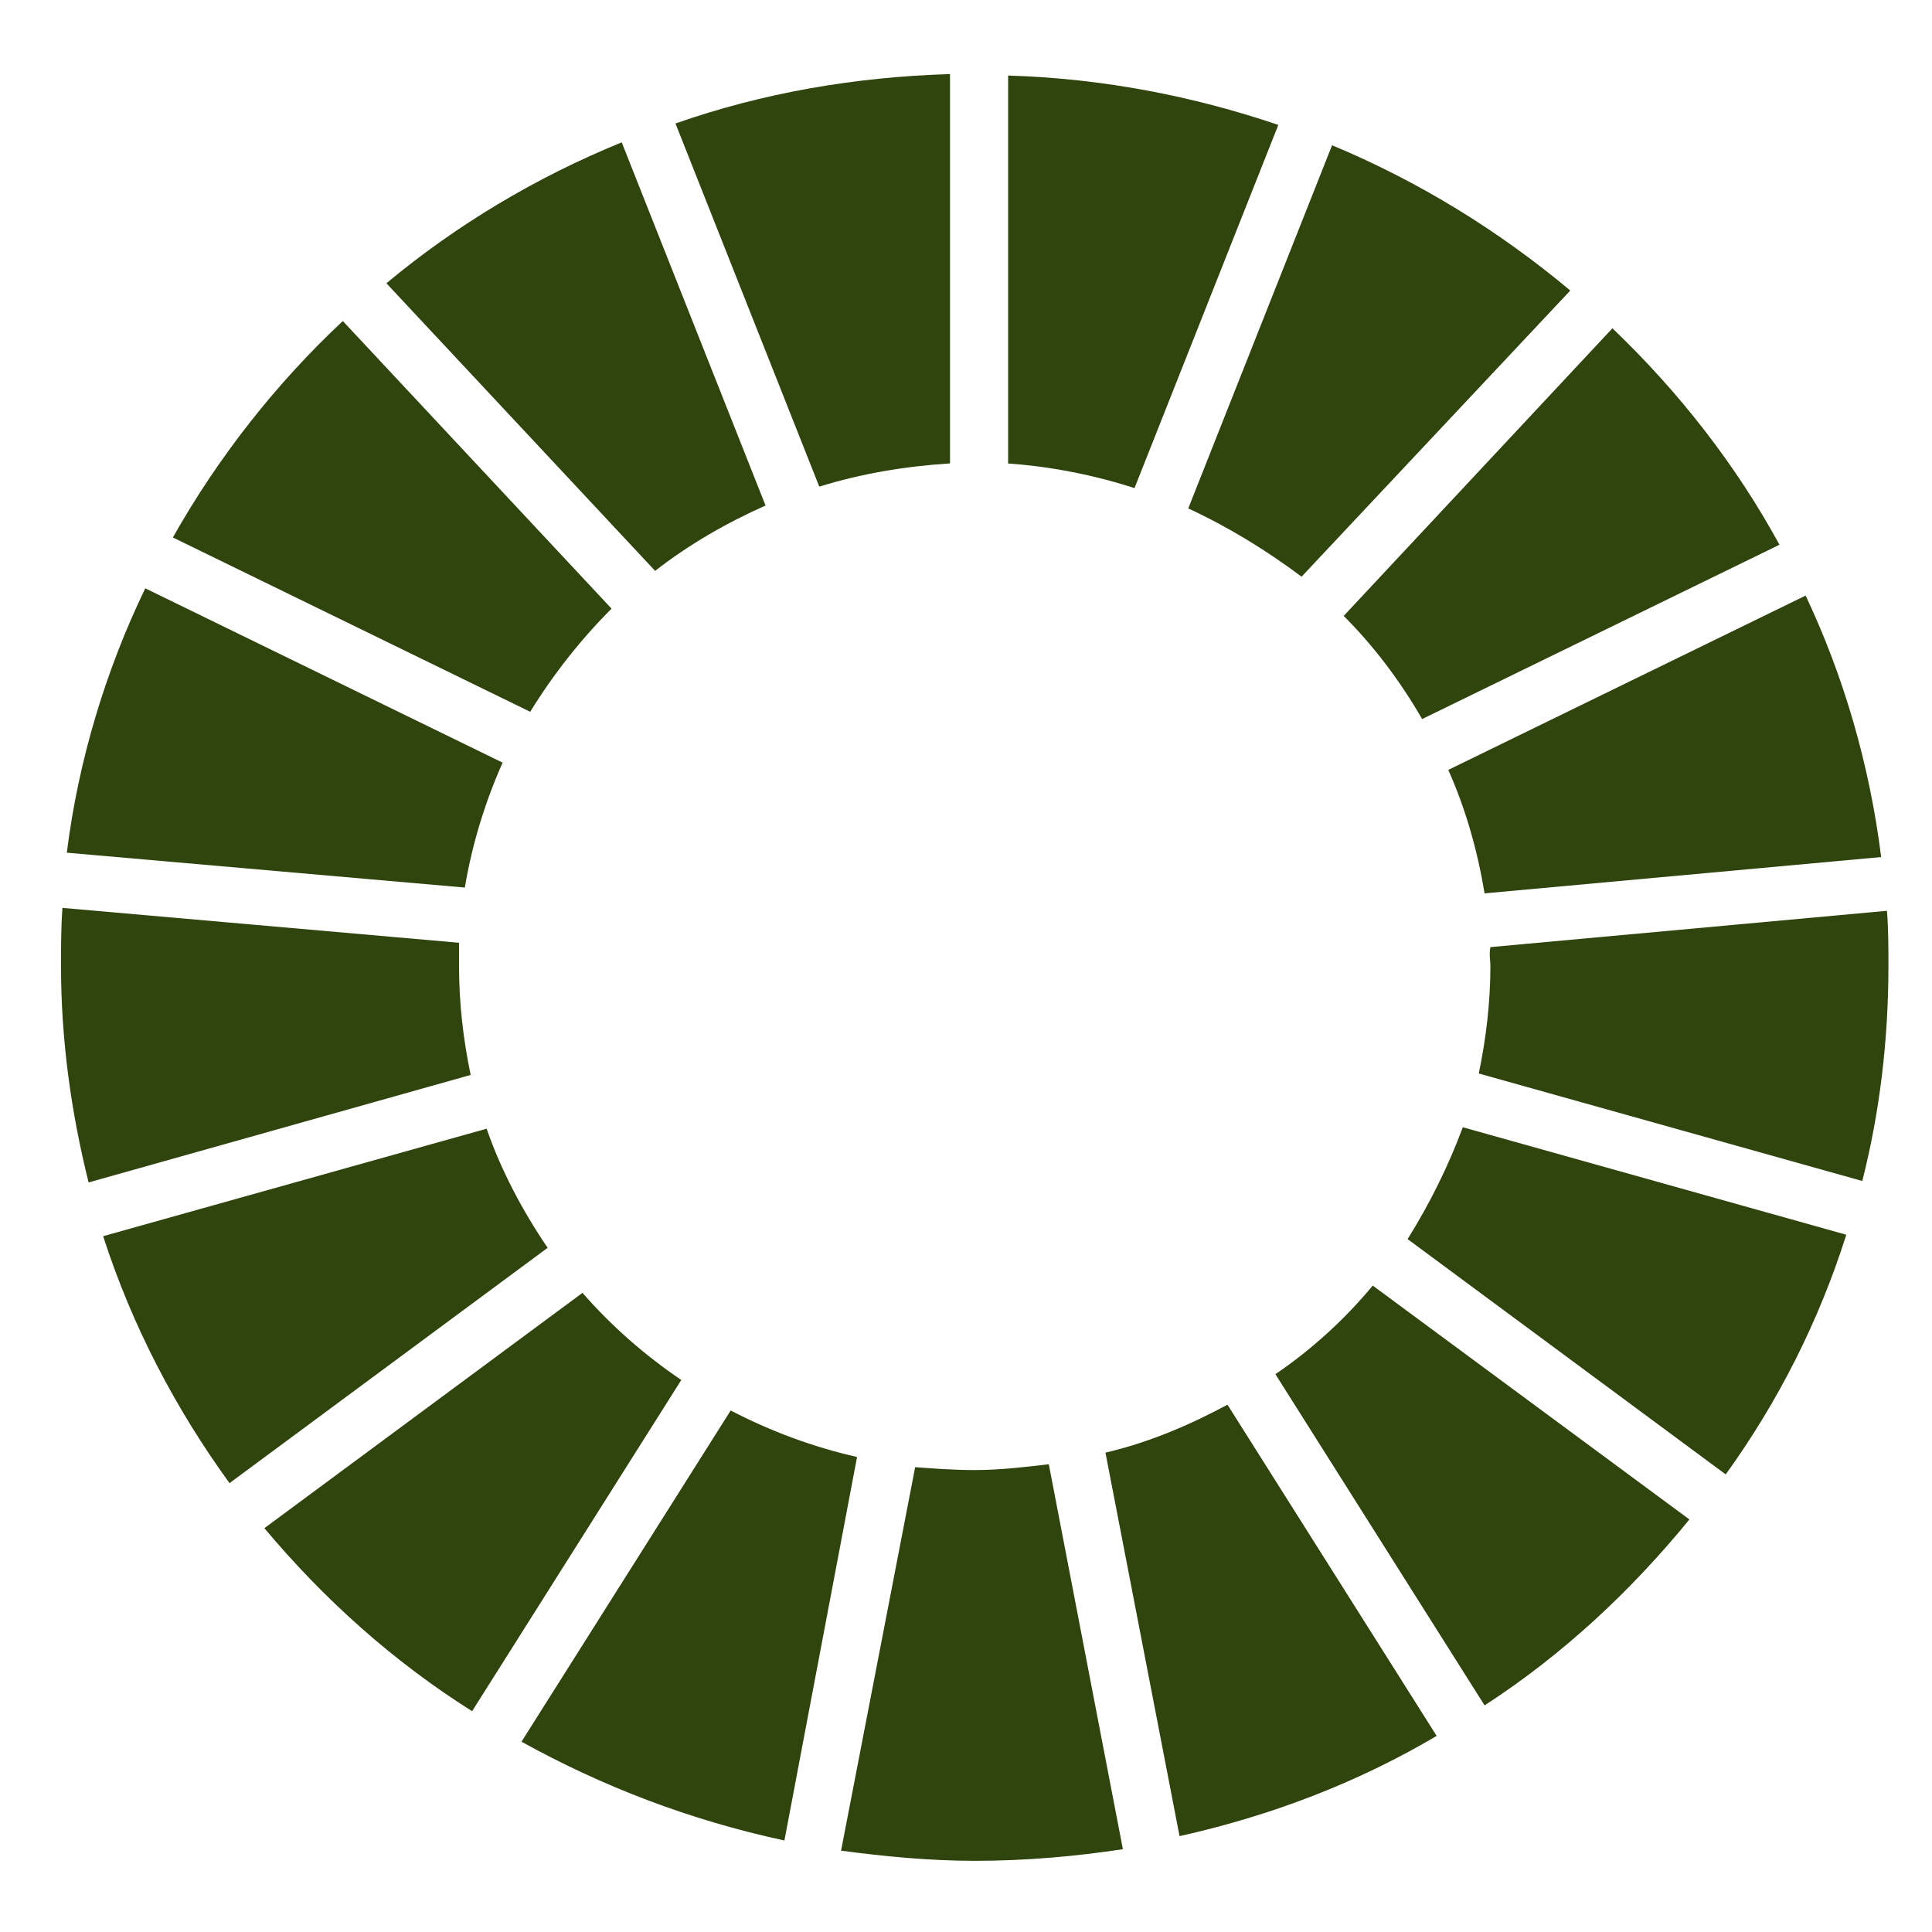
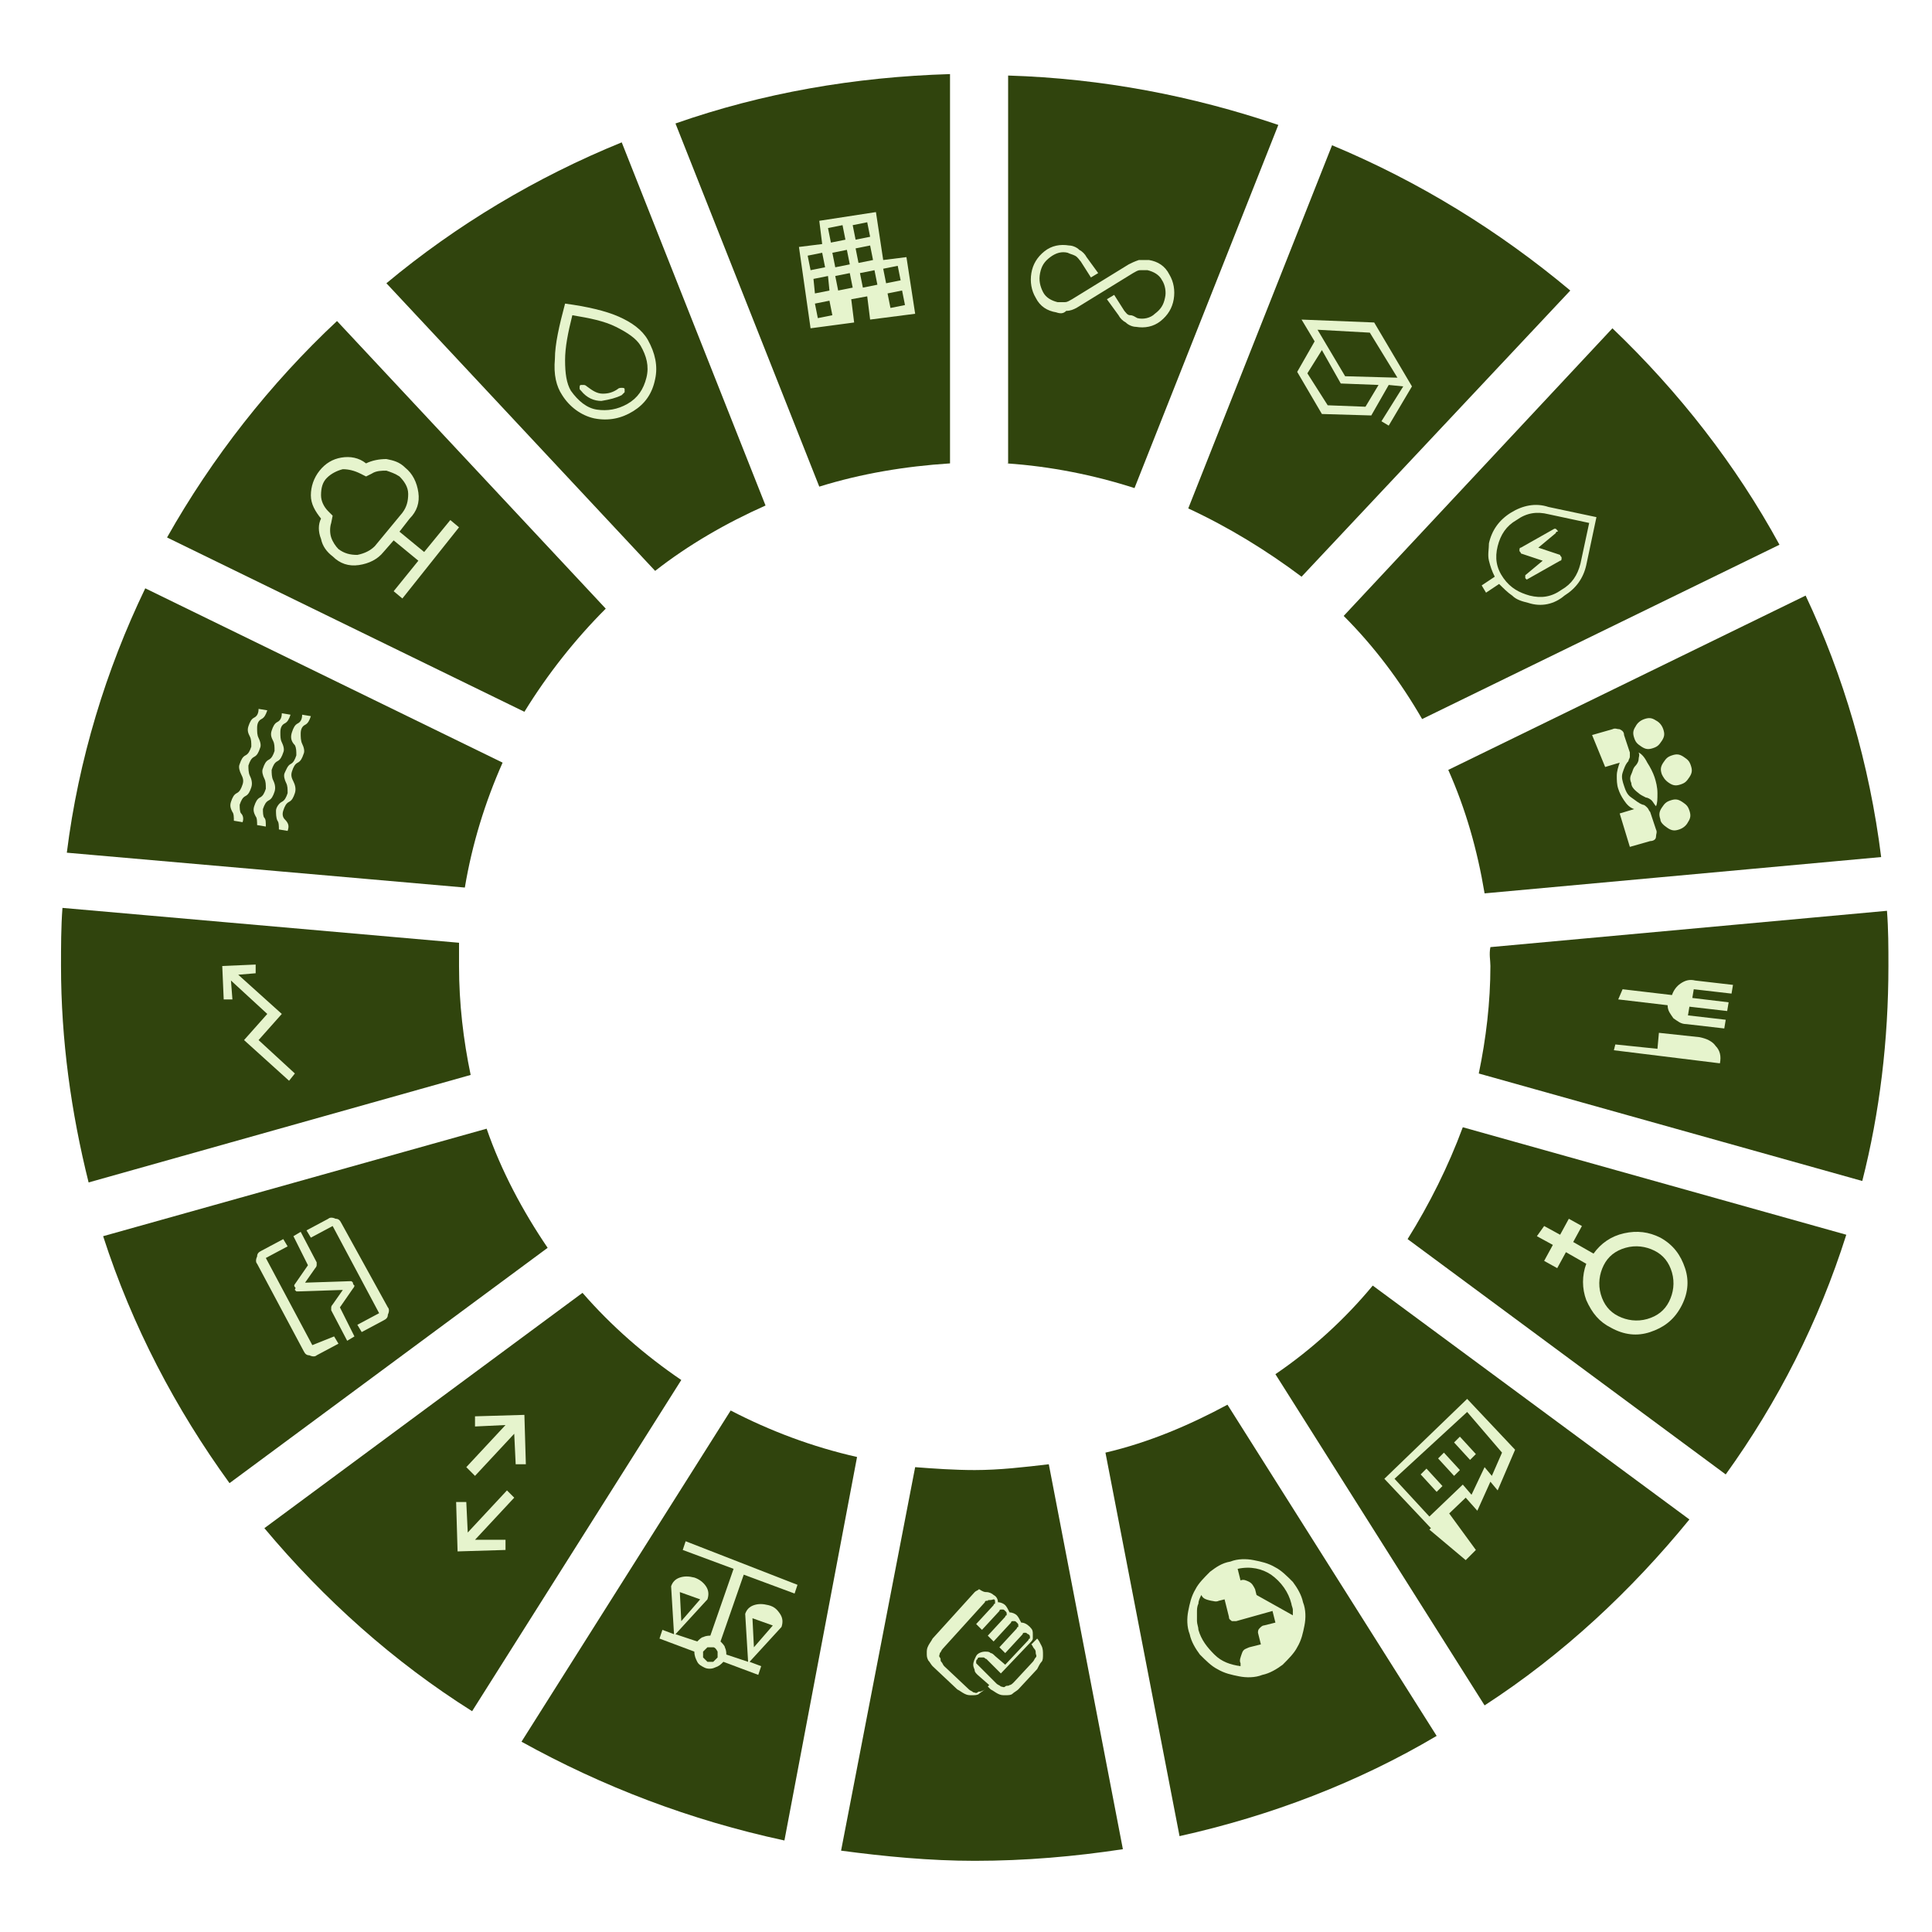
<svg xmlns="http://www.w3.org/2000/svg" version="1.1" id="Camada_1" x="0px" y="0px" viewBox="0 0 133 133" style="enable-background:new 0 0 133 133;" xml:space="preserve">
  <style type="text/css">
	.st0{fill:#30440D;}
+ 	.st1{fill:#E6F4CD;}
</style>
-   <path class="st0" d="M36.5,49c1.6-2.6,3.5-5,5.6-7.1L23.6,22.1C19,26.4,15,31.5,11.9,37L36.5,49z" />
+   <path class="st0" d="M36.1,49c1.6-2.6,3.5-5,5.6-7.1L23.2,22.1c-4.6,4.3-8.6,9.4-11.7,14.9L36.1,49z" />
  <path class="st0" d="M81.8,35c2.8,1.3,5.4,2.9,7.8,4.7L108.1,20c-4.9-4.1-10.4-7.5-16.4-10L81.8,35z" />
  <path class="st0" d="M124.3,41L99.7,53c1.2,2.7,2,5.5,2.5,8.5l27.3-2.5C128.7,52.6,126.9,46.5,124.3,41" />
  <path class="st0" d="M97.9,49.5l24.6-12c-3-5.5-6.9-10.5-11.5-14.9L92.5,42.4C94.6,44.5,96.4,46.9,97.9,49.5" />
  <path class="st0" d="M31.6,66.5c0-0.5,0-1.1,0-1.6L4.3,62.5c-0.1,1.3-0.1,2.7-0.1,4c0,5.1,0.7,10.1,1.9,14.9L32.4,74  C31.9,71.6,31.6,69.1,31.6,66.5" />
  <path class="st0" d="M94.5,88.5c-1.9,2.3-4.2,4.4-6.7,6.1l14.4,22.8c5.4-3.5,10.1-7.9,14.1-12.8L94.5,88.5z" />
  <path class="st0" d="M102.6,66.5c0,2.5-0.3,5-0.8,7.4l26.4,7.4c1.2-4.7,1.8-9.7,1.8-14.8c0-1.3,0-2.5-0.1-3.8l-27.3,2.5  C102.5,65.7,102.6,66.1,102.6,66.5" />
  <path class="st0" d="M40.1,89l-21.9,16.2c4.1,4.9,8.9,9.2,14.3,12.6L46.9,95C44.4,93.3,42.1,91.3,40.1,89" />
  <path class="st0" d="M32,61.1c0.5-3,1.4-5.9,2.6-8.6L10,40.5c-2.7,5.6-4.6,11.8-5.4,18.2L32,61.1z" />
  <path class="st0" d="M98.9,119.5L84.5,96.7c-2.6,1.4-5.4,2.6-8.4,3.3l5.1,26.4C87.5,125,93.5,122.7,98.9,119.5" />
  <path class="st0" d="M100.7,77.6c-1,2.7-2.3,5.3-3.8,7.7l21.9,16.2c3.6-5,6.4-10.5,8.3-16.5L100.7,77.6z" />
  <path class="st0" d="M72.2,100.8c-1.7,0.2-3.4,0.4-5.1,0.4c-1.4,0-2.8-0.1-4.1-0.2l-5.1,26.4c3,0.4,6.1,0.7,9.2,0.7  c3.5,0,6.9-0.3,10.2-0.8L72.2,100.8z" />
  <path class="st0" d="M69.3,31.9c3,0.2,6,0.8,8.8,1.7l9.9-25c-5.9-2-12.1-3.2-18.6-3.4v26.7H69.3z" />
  <path class="st0" d="M59,100.3c-3.1-0.7-6-1.8-8.7-3.2l-14.4,22.8c5.6,3.1,11.6,5.4,18.1,6.8L59,100.3z" />
  <path class="st0" d="M56.4,33.5c2.9-0.9,5.9-1.4,9-1.6V5.1c-6.6,0.2-12.9,1.3-18.9,3.4L56.4,33.5z" />
  <path class="st0" d="M37.7,85.9c-1.7-2.5-3.2-5.3-4.2-8.2L7.1,85.1c2,6.2,5,11.9,8.7,17L37.7,85.9z" />
  <path class="st0" d="M45.1,39.3c2.3-1.8,4.9-3.3,7.6-4.5l-9.9-25c-5.9,2.4-11.4,5.7-16.2,9.7L45.1,39.3z" />
+   <g>
+     <path class="st1" d="M42.8,27.2C42.9,27.1,43,27,43,27c0-0.1,0-0.1,0-0.2c0-0.1-0.1-0.1-0.2-0.1c-0.1,0-0.2,0-0.3,0.1   c-0.3,0.2-0.6,0.3-1,0.3s-0.7-0.2-1.1-0.5c0,0-0.1-0.1-0.2-0.1s-0.1,0-0.2,0c-0.1,0-0.1,0.1-0.1,0.2c0,0.1,0,0.1,0.1,0.2   c0.4,0.5,0.9,0.7,1.4,0.7C42,27.5,42.4,27.4,42.8,27.2z M43.6,28.3c-0.8,0.5-1.7,0.7-2.7,0.5c-0.9-0.2-1.7-0.8-2.2-1.6   c-0.4-0.6-0.6-1.4-0.5-2.5c0-1,0.3-2.3,0.7-3.8c1.5,0.2,2.8,0.5,3.7,0.9s1.6,0.9,2,1.6c0.5,0.9,0.7,1.8,0.5,2.7   C44.9,27.1,44.4,27.8,43.6,28.3z M43.2,27.8c0.7-0.4,1.1-1,1.3-1.8c0.2-0.8,0-1.5-0.4-2.2c-0.3-0.5-0.9-0.9-1.7-1.3   c-0.8-0.4-1.8-0.6-3-0.8c-0.3,1.2-0.5,2.2-0.5,3.1c0,0.9,0.1,1.6,0.4,2.1c0.5,0.7,1.1,1.2,1.8,1.3C41.8,28.3,42.5,28.2,43.2,27.8z" />
+   </g>
+   <g>
+     <path class="st1" d="M55.8,22.6L55,17l1.6-0.2l-0.2-1.6l3.9-0.6l0.5,3.3l1.6-0.2l0.6,3.9L59.9,22l-0.2-1.6l-1.1,0.2l0.2,1.6   L55.8,22.6z M56.3,21.9l1-0.2l-0.2-1l-1,0.2L56.3,21.9z M56.1,20.2l1-0.2L57,19l-1,0.2L56.1,20.2z M55.8,18.6l1-0.2l-0.2-1l-1,0.2   L55.8,18.6z M57.7,20l1-0.2l-0.2-1l-1,0.2L57.7,20z M57.5,18.4l1-0.2l-0.2-1l-1,0.2L57.5,18.4z M57.2,16.7l1-0.2l-0.2-1l-1,0.2   L57.2,16.7z M59.4,19.8l1-0.2l-0.2-1l-1,0.2L59.4,19.8z M59.1,18.1l1-0.2l-0.2-1l-1,0.2L59.1,18.1z M58.9,16.5l1-0.2l-0.2-1l-1,0.2   L58.9,16.5z M61.3,21.2l1-0.2l-0.2-1l-1,0.2L61.3,21.2z M61,19.5l1-0.2l-0.2-1l-1,0.2L61,19.5z" />
+   </g>
+   <g>
+     <path class="st1" d="M72.7,21.5c-0.6-0.1-1.1-0.4-1.4-1C71,20,70.9,19.4,71,18.8c0.1-0.6,0.4-1.1,0.9-1.5s1.1-0.5,1.7-0.4   c0.2,0,0.5,0.1,0.7,0.3c0.2,0.1,0.4,0.3,0.5,0.5l0.8,1.1l-0.5,0.3l-0.7-1.1c-0.1-0.1-0.2-0.3-0.4-0.4c-0.2-0.1-0.3-0.1-0.5-0.2   c-0.4-0.1-0.8,0-1.2,0.3c-0.4,0.3-0.6,0.6-0.7,1.1c-0.1,0.5,0,0.9,0.2,1.3c0.2,0.4,0.6,0.6,1,0.7c0.2,0,0.3,0,0.5,0   c0.2,0,0.3-0.1,0.5-0.2l3.9-2.4c0.2-0.1,0.4-0.2,0.7-0.3c0.2,0,0.5,0,0.7,0c0.6,0.1,1.1,0.4,1.4,1c0.3,0.5,0.4,1.1,0.3,1.7   c-0.1,0.6-0.4,1.1-0.9,1.5s-1.1,0.5-1.7,0.4c-0.2,0-0.5-0.1-0.7-0.3c-0.2-0.1-0.4-0.3-0.5-0.5l-0.8-1.1l0.5-0.3l0.7,1.1   c0.1,0.1,0.2,0.3,0.4,0.3s0.3,0.1,0.5,0.2c0.4,0.1,0.9,0,1.2-0.3c0.4-0.3,0.6-0.6,0.7-1.1c0.1-0.4,0-0.9-0.2-1.2   c-0.2-0.4-0.6-0.6-1-0.7c-0.2,0-0.3,0-0.5,0s-0.3,0.1-0.5,0.2l-3.9,2.4c-0.2,0.1-0.4,0.2-0.7,0.2C73.2,21.6,73,21.6,72.7,21.5z" />
+   </g>
+   <g>
+     <path class="st1" d="M91,28.5l-1.7-2.9l1.2-2.1l-0.9-1.5l5,0.2l2.6,4.4l-1.6,2.7l-0.5-0.3l1.5-2.4l-1-0.1l-1.2,2.1L91,28.5z    M92.6,25.9l3.6,0.1l-1.9-3.1l-3.6-0.2L92.6,25.9z M91.4,27.9L94,28l0.9-1.5l-2.6-0.1l-1.3-2.3L90,25.7L91.4,27.9z" />
+   </g>
+   <g>
+     <path class="st1" d="M105.2,41.5c-0.4-0.1-0.8-0.2-1.1-0.5c-0.3-0.2-0.6-0.5-0.9-0.8l-0.9,0.6l-0.3-0.5l0.9-0.6   c-0.2-0.4-0.3-0.7-0.4-1.1c-0.1-0.4,0-0.8,0-1.2c0.2-0.9,0.7-1.6,1.5-2.1s1.7-0.7,2.6-0.4l3.3,0.7l-0.7,3.3   c-0.2,0.9-0.7,1.6-1.5,2.1C107,41.6,106.1,41.8,105.2,41.5z M105.3,41c0.8,0.2,1.5,0.1,2.2-0.4c0.7-0.4,1.1-1,1.3-1.8l0.6-2.8   l-2.8-0.6c-0.8-0.2-1.5-0.1-2.2,0.4c-0.7,0.4-1.1,1-1.3,1.8s-0.1,1.5,0.4,2.2S104.6,40.8,105.3,41z M105.1,39.9l2.3-1.3   c0.1,0,0.1-0.1,0.1-0.2c0-0.1-0.1-0.1-0.1-0.2l-1.5-0.5l1.2-1c0,0,0-0.1,0.1-0.1s0-0.1,0-0.1c0,0-0.1-0.1-0.1-0.1c0,0-0.1,0-0.1,0   l-2.3,1.3c-0.1,0-0.1,0.1-0.1,0.2c0,0.1,0.1,0.1,0.1,0.2l1.5,0.5l-1.2,1c0,0,0,0.1,0,0.1s0,0.1,0,0.1c0,0,0.1,0.1,0.1,0.1   C105,39.9,105,39.9,105.1,39.9z" />
+   </g>
+   <g>
+     <path class="st1" d="M109.6,50.6l1.4-0.4c0.2-0.1,0.3,0,0.5,0c0.2,0.1,0.3,0.2,0.3,0.4l0.4,1.2c0,0.1,0,0.2,0,0.3   c0,0.1-0.1,0.2-0.1,0.3c-0.2,0.2-0.3,0.5-0.4,0.8c-0.1,0.3,0,0.6,0.1,0.9c0.1,0.3,0.2,0.6,0.5,0.8s0.5,0.4,0.8,0.5   c0.1,0,0.2,0.1,0.3,0.2s0.1,0.2,0.2,0.3l0.4,1.2c0.1,0.2,0,0.3,0,0.5s-0.2,0.3-0.4,0.3l-1.4,0.4l-0.7-2.3l1-0.3   c-0.3-0.1-0.5-0.3-0.7-0.6s-0.3-0.5-0.4-0.8c-0.1-0.3-0.1-0.6-0.1-0.9c0-0.3,0.1-0.6,0.2-0.9l-1,0.3L109.6,50.6z M112.3,53.9   c-0.1-0.2-0.1-0.4,0-0.6s0.1-0.4,0.3-0.6c0.1-0.1,0.2-0.3,0.2-0.4c0-0.2,0.1-0.3,0-0.5c0.2,0.1,0.4,0.3,0.6,0.7   c0.2,0.3,0.4,0.7,0.5,1c0.1,0.3,0.2,0.7,0.2,1.1c0,0.4,0,0.7-0.1,0.9c-0.1-0.1-0.2-0.3-0.3-0.4c-0.1-0.1-0.3-0.2-0.4-0.2   c-0.2-0.1-0.4-0.2-0.5-0.3C112.4,54.3,112.3,54.1,112.3,53.9z M112.5,50.8c-0.1-0.3-0.1-0.5,0.1-0.8c0.1-0.2,0.3-0.4,0.6-0.5   c0.3-0.1,0.5-0.1,0.8,0.1c0.2,0.1,0.4,0.3,0.5,0.6c0.1,0.3,0.1,0.5-0.1,0.8s-0.3,0.4-0.6,0.5c-0.3,0.1-0.5,0.1-0.8-0.1   S112.6,51.1,112.5,50.8z M114.3,56.4c-0.1-0.3-0.1-0.5,0.1-0.8s0.3-0.4,0.6-0.5c0.3-0.1,0.5-0.1,0.8,0.1s0.4,0.3,0.5,0.6   c0.1,0.3,0.1,0.5-0.1,0.8c-0.1,0.2-0.3,0.4-0.6,0.5c-0.3,0.1-0.5,0.1-0.8-0.1S114.3,56.6,114.3,56.4z M114.4,53.3   c-0.1-0.3-0.1-0.5,0.1-0.8s0.3-0.4,0.6-0.5c0.3-0.1,0.5-0.1,0.8,0.1s0.4,0.3,0.5,0.6c0.1,0.3,0.1,0.5-0.1,0.8s-0.3,0.4-0.6,0.5   c-0.3,0.1-0.5,0.1-0.8-0.1S114.5,53.5,114.4,53.3z" />
+   </g>
+   <g>
+     <path class="st1" d="M111.7,68.1l3.4,0.4c0.1-0.3,0.3-0.6,0.6-0.8c0.3-0.2,0.6-0.3,1-0.2l2.6,0.3l-0.1,0.6l-2.6-0.3l-0.1,0.6   L119,69l-0.1,0.6l-2.6-0.3l-0.1,0.6l2.6,0.3l-0.1,0.6l-2.6-0.3c-0.4,0-0.6-0.2-0.9-0.4c-0.2-0.3-0.4-0.5-0.4-0.9l-3.4-0.4   L111.7,68.1z M111.2,71.9l2.9,0.3l0.1-1.1l2.8,0.3c0.5,0.1,0.9,0.3,1.1,0.6c0.3,0.3,0.4,0.7,0.3,1.2l-7.3-0.9L111.2,71.9z" />
+   </g>
+   <g>
+     <path class="st1" d="M106.3,84.4l1.1,0.6l0.6-1.1l0.9,0.5l-0.6,1.1l1.4,0.8c0.5-0.7,1.2-1.2,2.1-1.4c0.9-0.2,1.7-0.1,2.5,0.3   c0.9,0.5,1.4,1.2,1.7,2.1c0.3,0.9,0.2,1.8-0.3,2.7s-1.2,1.4-2.1,1.7s-1.8,0.2-2.7-0.3c-0.8-0.4-1.3-1-1.7-1.9   c-0.3-0.8-0.3-1.7,0-2.5l-1.4-0.8l-0.6,1.1l-0.9-0.5l0.6-1.1l-1.1-0.6L106.3,84.4z M110.4,87.1c-0.3,0.6-0.4,1.3-0.2,2   c0.2,0.7,0.6,1.2,1.2,1.5c0.6,0.3,1.3,0.4,2,0.2c0.7-0.2,1.2-0.6,1.5-1.2c0.3-0.6,0.4-1.3,0.2-2c-0.2-0.7-0.6-1.2-1.2-1.5   c-0.6-0.3-1.3-0.4-2-0.2C111.2,86.1,110.7,86.5,110.4,87.1z" />
+   </g>
+   <g>
+     <path class="st1" d="M101,96.3l3.3,3.5l-1.2,2.8l-0.5-0.6l-0.9,2l-0.8-0.9l-2.3,2.2l-3.3-3.5L101,96.3z M101,97.2l-5,4.6l2.4,2.6   l2.3-2.2l0.6,0.7l0.9-1.9l0.5,0.6l0.7-1.6L101,97.2z M99.4,100l-0.4,0.4l1.1,1.2l0.4-0.4L99.4,100z M100.5,98.9l-0.4,0.4l1.1,1.2   l0.4-0.4L100.5,98.9z M98.2,101.1l-0.4,0.4l1.1,1.2l0.4-0.4L98.2,101.1z M98.4,105.3l1.3-1.2l1.9,2.6l-0.7,0.7L98.4,105.3z    M101,97.2l-5,4.6L101,97.2z" />
+   </g>
+   <g>
+     <path class="st1" d="M84.7,107.5c0.5-0.2,1.1-0.2,1.6-0.1c0.5,0.1,1,0.2,1.5,0.5c0.4,0.2,0.8,0.6,1.2,1c0.3,0.4,0.6,0.9,0.7,1.4   c0.2,0.5,0.2,1.1,0.1,1.6c-0.1,0.5-0.2,1-0.5,1.5c-0.2,0.4-0.6,0.8-1,1.2c-0.4,0.3-0.9,0.6-1.4,0.7c-0.5,0.2-1.1,0.2-1.6,0.1   c-0.5-0.1-1-0.2-1.5-0.5c-0.4-0.2-0.8-0.6-1.2-1c-0.3-0.4-0.6-0.9-0.7-1.4c-0.2-0.5-0.2-1.1-0.1-1.6c0.1-0.5,0.2-1,0.5-1.5   c0.2-0.4,0.6-0.8,1-1.2C83.7,107.9,84.1,107.6,84.7,107.5z M85.2,108l0.2,0.8c0.2-0.1,0.4,0,0.6,0.1s0.3,0.3,0.4,0.5l0.1,0.4   l2.5,1.4c0-0.1,0-0.3,0-0.4c0-0.1-0.1-0.3-0.1-0.4c-0.2-0.8-0.7-1.5-1.4-2C86.9,108,86.1,107.8,85.2,108z M82.7,109.8   c-0.1,0.2-0.2,0.4-0.2,0.6c-0.1,0.2-0.1,0.4-0.1,0.6c0,0.2,0,0.4,0,0.6c0,0.2,0.1,0.4,0.1,0.6c0.2,0.7,0.6,1.2,1.1,1.7   s1.1,0.7,1.8,0.8l0-0.2c-0.1-0.2,0-0.4,0.1-0.7s0.3-0.3,0.5-0.4l0.8-0.2l-0.2-0.8c0-0.1,0-0.2,0.1-0.3s0.2-0.2,0.3-0.2l0.8-0.2   l-0.2-0.8l-2.5,0.7c-0.1,0-0.2,0-0.3,0c-0.1-0.1-0.2-0.1-0.2-0.3l-0.3-1.2l-0.4,0.1c-0.2,0.1-0.4,0-0.5,0   C82.9,110.1,82.8,110,82.7,109.8z" />
+   </g>
+   <g>
+     <path class="st1" d="M68,110.2c0,0-0.1,0-0.1,0s-0.1,0-0.1,0.1l-2.9,3.2c-0.1,0.1-0.1,0.2-0.2,0.3c0,0.1-0.1,0.2,0,0.3   s0,0.2,0.1,0.3s0.1,0.2,0.2,0.3l1.7,1.6c0.1,0.1,0.2,0.1,0.3,0.2c0.1,0,0.2,0.1,0.3,0s0.2,0,0.3-0.1c0.1,0,0.2-0.1,0.3-0.2l0.2-0.2   l-0.8-0.7c-0.1-0.1-0.2-0.2-0.2-0.3s-0.1-0.2-0.1-0.4c0-0.2,0.1-0.4,0.2-0.6s0.4-0.3,0.6-0.3c0.2,0,0.3,0,0.4,0.1   c0.1,0,0.2,0.1,0.3,0.2l0.7,0.6l1.6-1.7c0,0,0-0.1,0.1-0.1c0,0,0-0.1,0-0.1c0-0.1,0-0.1-0.1-0.2c-0.1,0-0.1-0.1-0.2-0.1   c0,0-0.1,0-0.1,0c0,0-0.1,0-0.1,0.1l-1.2,1.3l-0.4-0.4l1.2-1.3c0,0,0-0.1,0.1-0.1c0,0,0-0.1,0-0.1c0-0.1,0-0.1-0.1-0.2   c-0.1-0.1-0.1-0.1-0.2-0.1c0,0-0.1,0-0.1,0c0,0-0.1,0-0.1,0.1l-1.2,1.3l-0.4-0.4l1.2-1.3c0,0,0-0.1,0.1-0.1c0,0,0-0.1,0-0.1   c0-0.1,0-0.1-0.1-0.2c-0.1-0.1-0.1-0.1-0.2-0.1c0,0-0.1,0-0.1,0c0,0-0.1,0-0.1,0.1l-1.2,1.3l-0.4-0.4l1.2-1.3c0,0,0-0.1,0.1-0.1   c0,0,0-0.1,0-0.1c0-0.1,0-0.2-0.1-0.2C68.1,110.2,68,110.1,68,110.2z M67.9,109.6c0.2,0,0.4,0.1,0.5,0.2c0.2,0.1,0.3,0.3,0.3,0.5   c0.2,0,0.4,0.1,0.5,0.2c0.1,0.1,0.2,0.3,0.3,0.5c0.2,0,0.4,0.1,0.5,0.2s0.2,0.3,0.3,0.5c0.2,0,0.4,0.1,0.6,0.3s0.2,0.3,0.2,0.5   c0,0.1,0,0.2,0,0.3c0,0.1-0.1,0.2-0.2,0.3l-2,2.1l-1-1c-0.1,0-0.1-0.1-0.2-0.1c-0.1,0-0.1,0-0.2,0c-0.1,0-0.2,0-0.2,0.1   c-0.1,0.1-0.1,0.1-0.1,0.2c0,0,0,0.1,0,0.1c0,0,0.1,0.1,0.1,0.1l1.3,1.3c0.1,0.1,0.2,0.1,0.3,0.2c0.1,0,0.2,0.1,0.3,0   s0.2,0,0.3-0.1c0.1,0,0.2-0.1,0.3-0.2l1.3-1.4c0.1-0.1,0.1-0.2,0.2-0.3s0-0.2,0-0.3c0-0.1,0-0.2-0.1-0.3c-0.1-0.1-0.1-0.2-0.2-0.3   l0.4-0.4c0.1,0.1,0.2,0.3,0.3,0.5s0.1,0.4,0.1,0.6c0,0.2,0,0.4-0.1,0.5s-0.2,0.3-0.3,0.5l-1.3,1.4c-0.1,0.1-0.3,0.2-0.4,0.3   s-0.3,0.1-0.5,0.1c-0.2,0-0.3,0-0.5-0.1c-0.2-0.1-0.3-0.2-0.5-0.3l-0.2-0.2l-0.2,0.2c-0.1,0.1-0.3,0.2-0.4,0.3s-0.3,0.1-0.5,0.1   c-0.2,0-0.3,0-0.5-0.1c-0.2-0.1-0.3-0.2-0.5-0.3l-1.7-1.6c-0.1-0.1-0.2-0.3-0.3-0.4c-0.1-0.2-0.1-0.3-0.1-0.5c0-0.2,0-0.3,0.1-0.5   c0.1-0.2,0.2-0.3,0.3-0.5l2.9-3.2c0.1-0.1,0.2-0.1,0.3-0.2C67.7,109.6,67.8,109.6,67.9,109.6z" />
+   </g>
+   <g>
+     <path class="st1" d="M54.9,109.1l-0.2,0.6l-3.5-1.3l-1.6,4.6c0.1,0.1,0.3,0.3,0.3,0.4c0.1,0.2,0.1,0.4,0.1,0.5l1.5,0.5l-0.2-3.3   c0.1-0.3,0.3-0.5,0.6-0.6c0.3-0.1,0.6-0.1,1,0s0.6,0.3,0.8,0.6c0.2,0.3,0.2,0.6,0.1,0.9l-2.2,2.4l0.8,0.3l-0.2,0.6l-2.4-0.9   c-0.2,0.2-0.3,0.3-0.6,0.4c-0.2,0.1-0.5,0.1-0.7,0c-0.2-0.1-0.4-0.2-0.5-0.4s-0.2-0.4-0.2-0.7l-2.4-0.9l0.2-0.6l0.8,0.3l-0.2-3.3   c0.1-0.3,0.3-0.5,0.6-0.6s0.6-0.1,1,0c0.3,0.1,0.6,0.3,0.8,0.6s0.2,0.6,0.1,0.9l-2.2,2.4l1.5,0.5c0.1-0.1,0.3-0.3,0.4-0.3   c0.2-0.1,0.4-0.1,0.5-0.1l1.6-4.6l-3.5-1.3l0.2-0.6L54.9,109.1z M48.2,110.1l-1.4-0.5l0.1,2L48.2,110.1z M53.2,111.9l-1.4-0.5   l0.1,2L53.2,111.9z M49.1,113.4c-0.1,0-0.3,0-0.4,0c-0.1,0.1-0.2,0.2-0.3,0.3c0,0.1,0,0.3,0,0.4c0.1,0.1,0.2,0.2,0.3,0.3   c0.1,0,0.3,0,0.4,0c0.1-0.1,0.2-0.2,0.3-0.3c0-0.1,0-0.3,0-0.4C49.3,113.5,49.2,113.4,49.1,113.4z" />
+   </g>
+   <g>
+     <path class="st1" d="M32.1,101l2.7-2.9l-2.1,0.1l0-0.7l3.4-0.1l0.1,3.4l-0.7,0l-0.1-2.1l-2.7,2.9L32.1,101z M31.5,106.8l-0.1-3.4   l0.7,0l0.1,2.1l2.7-2.9l0.5,0.5l-2.7,2.9l2.1,0l0,0.7L31.5,106.8z" />
+   </g>
+   <g>
+     <path class="st1" d="M23.3,92.5l-1.5,0.8c-0.1,0.1-0.3,0.1-0.5,0c-0.2,0-0.3-0.1-0.4-0.3l-3.2-6c-0.1-0.1-0.1-0.3,0-0.5   c0-0.2,0.1-0.3,0.3-0.4l1.5-0.8l0.3,0.5l-1.5,0.8l3.2,6L23,92L23.3,92.5z M26.7,90c0.1,0.1,0.1,0.3,0,0.5c0,0.2-0.1,0.3-0.3,0.4   l-1.5,0.8l-0.3-0.5l1.5-0.8l-3.2-6l-1.5,0.8l-0.3-0.5l1.5-0.8c0.1-0.1,0.3-0.1,0.5,0c0.2,0,0.3,0.1,0.4,0.3L26.7,90z M24.3,88.3   c0,0-0.1-0.1-0.1-0.1c0,0-0.1,0-0.2,0l-3,0.1l0.7-1c0,0,0.1-0.1,0.1-0.2c0-0.1,0-0.1,0-0.2l-1.1-2.1l-0.5,0.3l1,2l-0.9,1.3   c0,0-0.1,0.1,0,0.2s0,0.1,0,0.2c0,0,0.1,0.1,0.1,0.1c0,0,0.1,0,0.2,0l3-0.1l-0.7,1c0,0-0.1,0.1-0.1,0.2s0,0.1,0,0.2l1.1,2.1   l0.5-0.3l-1-2l0.9-1.3c0,0,0.1-0.1,0.1-0.2C24.3,88.4,24.3,88.4,24.3,88.3z" />
+   </g>
+   <g>
+     <path class="st1" d="M20.3,73.9l-0.4,0.5l-3.1-2.8l1.6-1.8l-2.5-2.3l0.1,1.3l-0.6,0l-0.1-2.3l2.3-0.1l0,0.6l-1.2,0.1l3,2.7   l-1.6,1.8L20.3,73.9z" />
+   </g>
+   <g>
+     <path class="st1" d="M19.8,57.2l-0.6-0.1c0-0.2,0-0.5-0.1-0.6C19,56.3,19,56,19,55.8s0.2-0.5,0.4-0.6s0.3-0.3,0.4-0.6   c0-0.3,0-0.5-0.1-0.7c-0.1-0.2-0.2-0.5-0.1-0.7s0.2-0.5,0.4-0.6c0.2-0.1,0.3-0.3,0.4-0.6c0-0.3,0-0.5-0.1-0.7   C20,51,20,50.7,20.1,50.4s0.2-0.5,0.4-0.6c0.2-0.1,0.3-0.3,0.3-0.6l0.6,0.1c-0.1,0.3-0.2,0.5-0.4,0.6c-0.2,0.1-0.3,0.3-0.3,0.6   c0,0.2,0,0.5,0.1,0.7c0.1,0.2,0.2,0.5,0.1,0.7c-0.1,0.3-0.2,0.5-0.4,0.6s-0.3,0.3-0.4,0.6s0,0.5,0.1,0.7c0.1,0.2,0.2,0.5,0.1,0.8   c-0.1,0.3-0.2,0.5-0.4,0.6c-0.2,0.1-0.3,0.3-0.4,0.6s0,0.5,0.1,0.6C19.9,56.7,19.9,56.9,19.8,57.2z M18.3,56.9l-0.6-0.1   c0-0.2,0-0.5-0.1-0.6c-0.1-0.2-0.2-0.4-0.1-0.7c0.1-0.3,0.2-0.5,0.4-0.6s0.3-0.3,0.4-0.6c0-0.3,0-0.5-0.1-0.7   c-0.1-0.2-0.2-0.5-0.1-0.7c0.1-0.3,0.2-0.5,0.4-0.6c0.2-0.1,0.3-0.3,0.4-0.6c0-0.3,0-0.5-0.1-0.7c-0.1-0.2-0.2-0.4-0.1-0.7   c0.1-0.3,0.2-0.5,0.4-0.6c0.2-0.1,0.3-0.3,0.3-0.6l0.6,0.1c-0.1,0.3-0.2,0.5-0.4,0.6s-0.3,0.3-0.3,0.6s0,0.5,0.1,0.7   c0.1,0.2,0.2,0.5,0.1,0.7c-0.1,0.3-0.2,0.5-0.4,0.6s-0.3,0.3-0.4,0.6c0,0.2,0,0.5,0.1,0.7c0.1,0.2,0.2,0.5,0.1,0.8   c-0.1,0.3-0.2,0.5-0.4,0.6c-0.2,0.1-0.3,0.3-0.4,0.6c0,0.2,0,0.5,0.1,0.6S18.3,56.6,18.3,56.9z M16.7,56.6l-0.6-0.1   c0-0.2,0-0.5-0.1-0.6c-0.1-0.2-0.2-0.4-0.1-0.7c0.1-0.3,0.2-0.5,0.4-0.6s0.3-0.3,0.4-0.6s0-0.5-0.1-0.7c-0.1-0.2-0.2-0.5-0.1-0.7   c0.1-0.3,0.2-0.5,0.4-0.6c0.2-0.1,0.3-0.3,0.4-0.6c0-0.3,0-0.5-0.1-0.7c-0.1-0.2-0.2-0.4-0.1-0.7c0.1-0.3,0.2-0.5,0.4-0.6   c0.2-0.1,0.3-0.3,0.3-0.6l0.6,0.1c-0.1,0.3-0.2,0.5-0.4,0.6s-0.3,0.3-0.3,0.6s0,0.5,0.1,0.7c0.1,0.2,0.2,0.5,0.1,0.7   c-0.1,0.3-0.2,0.5-0.4,0.6c-0.2,0.1-0.3,0.3-0.4,0.6c0,0.2,0,0.5,0.1,0.7c0.1,0.2,0.2,0.5,0.1,0.8s-0.2,0.5-0.4,0.6   c-0.2,0.1-0.3,0.3-0.4,0.6c0,0.2,0,0.5,0.1,0.6S16.8,56.3,16.7,56.6z" />
+   </g>
+   <g>
+     <path class="st1" d="M27.7,41.2l-0.6-0.5l1.7-2.1l-1.7-1.4L26.4,38c-0.4,0.5-1,0.8-1.7,0.9c-0.7,0.1-1.3-0.1-1.8-0.6   c-0.4-0.3-0.7-0.7-0.8-1.2c-0.2-0.5-0.2-1,0-1.4c-0.4-0.5-0.7-1-0.7-1.6s0.2-1.2,0.6-1.7c0.4-0.5,0.9-0.8,1.5-0.9s1.2,0,1.7,0.4   c0.4-0.2,0.9-0.3,1.4-0.3c0.5,0.1,0.9,0.2,1.3,0.6c0.5,0.4,0.8,1,0.9,1.7s-0.1,1.3-0.6,1.8l-0.7,0.9l1.7,1.4l1.8-2.2l0.6,0.5   L27.7,41.2z M25.8,37.6l1.9-2.3c0.3-0.4,0.4-0.8,0.4-1.3s-0.3-0.9-0.6-1.2c-0.3-0.2-0.6-0.3-0.9-0.4c-0.3,0-0.7,0-1,0.2l-0.4,0.2   l-0.4-0.2c-0.4-0.2-0.8-0.3-1.2-0.3c-0.4,0.1-0.8,0.3-1.1,0.6c-0.3,0.3-0.4,0.7-0.4,1.2c0,0.4,0.2,0.8,0.5,1.1l0.3,0.3L22.8,36   c-0.1,0.3-0.1,0.7,0,1c0.1,0.3,0.3,0.6,0.5,0.8c0.4,0.3,0.8,0.4,1.3,0.4C25.1,38.1,25.5,37.9,25.8,37.6z" />
+   </g>
</svg>
